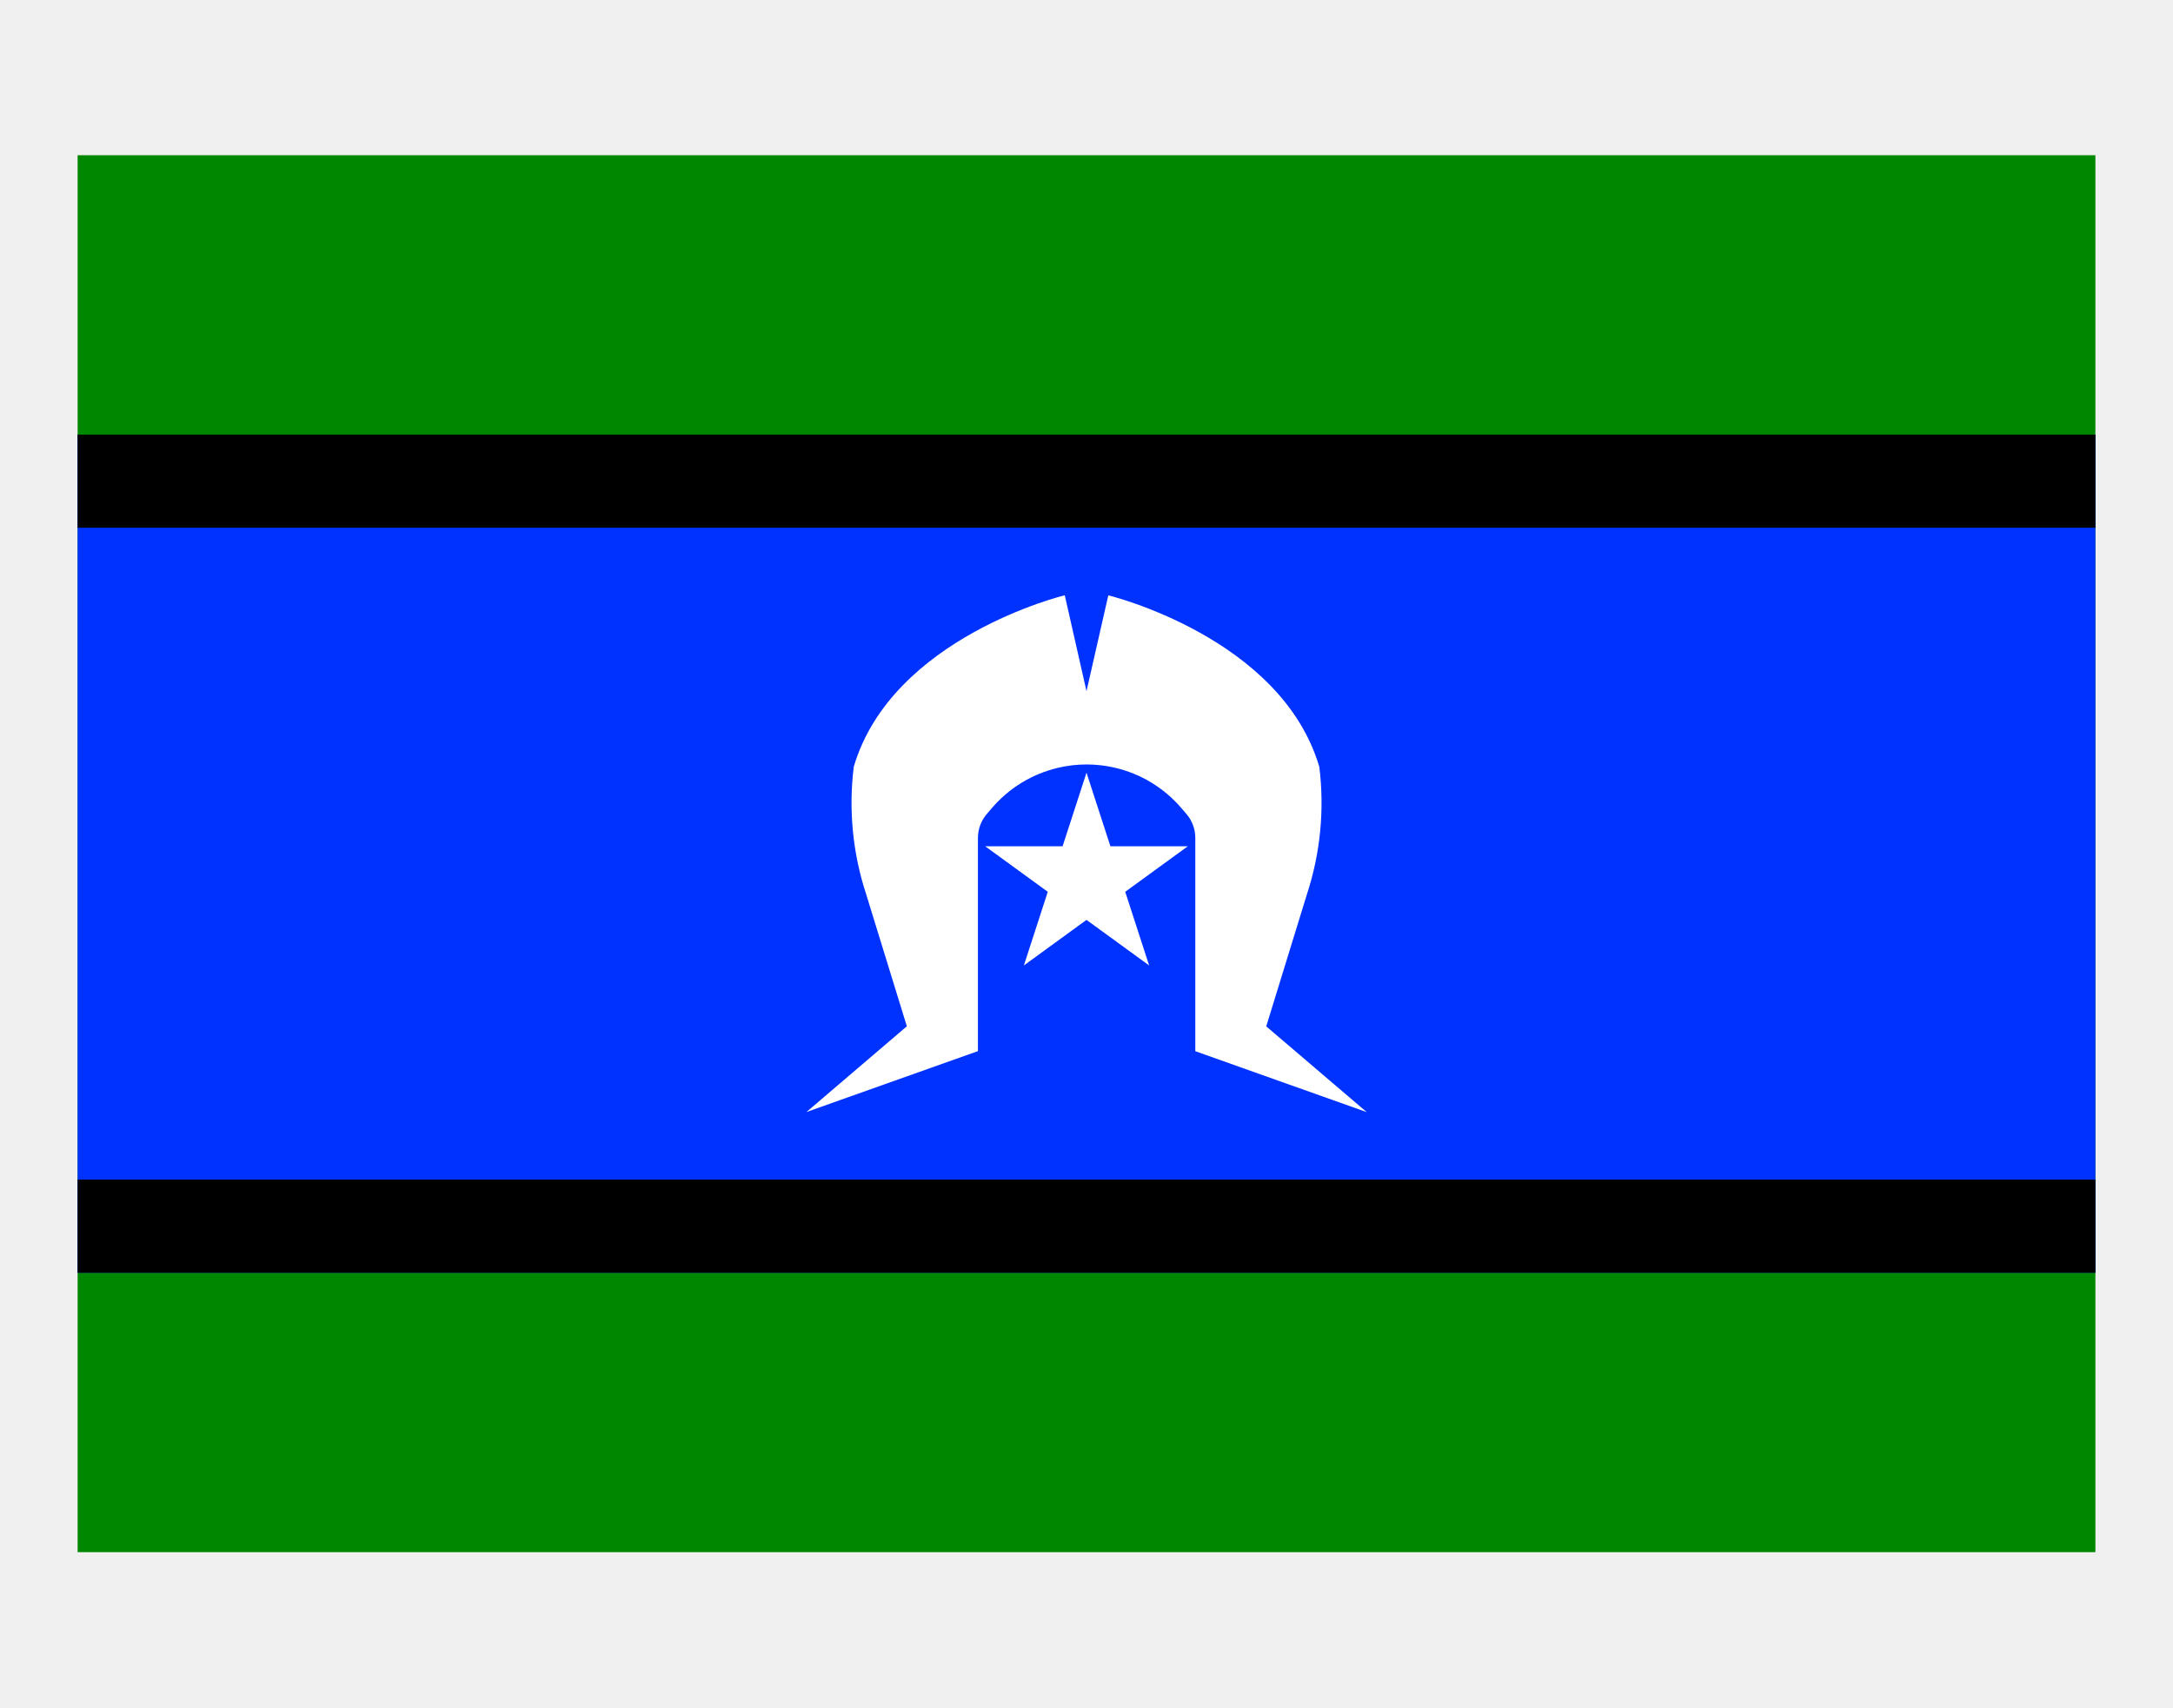
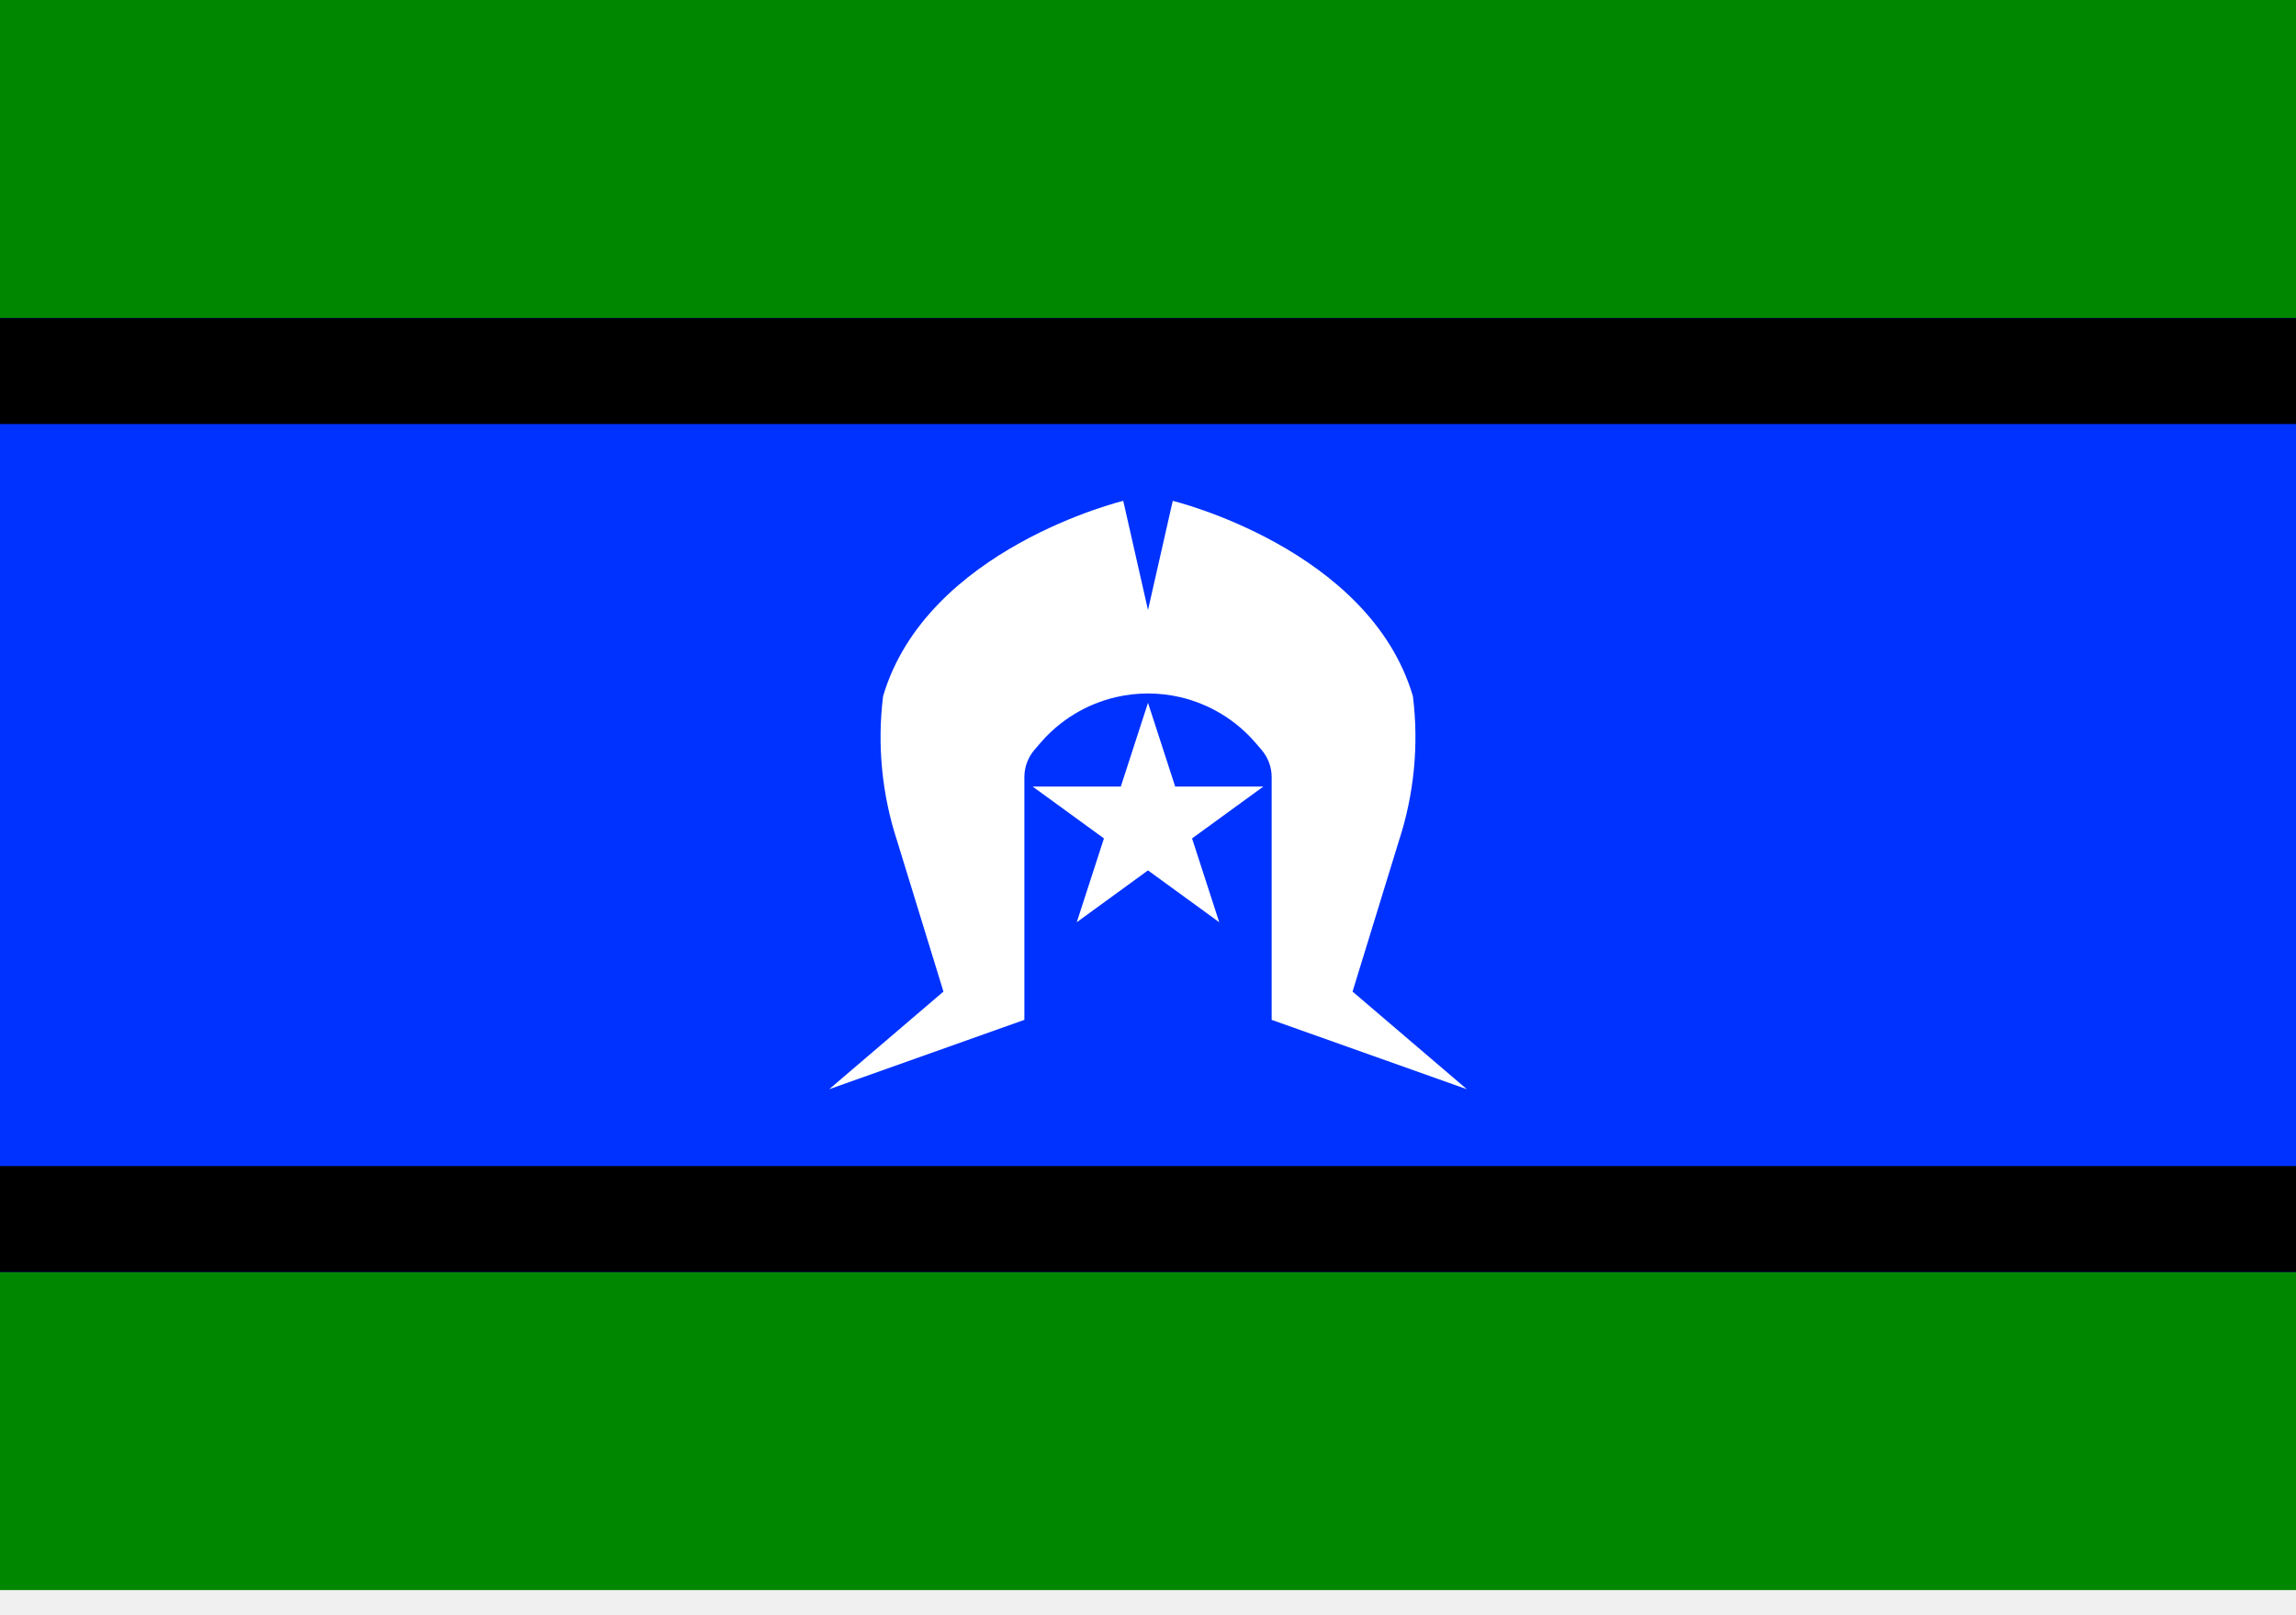
- <svg xmlns="http://www.w3.org/2000/svg" id="Layer_1" data-name="Layer 1" viewBox="0 0 28 22">
-   <defs>
-     <style>
-       .cls-1 {
-         fill: #008700;
-       }
-       .cls-2 {
-         fill: #0032ff;
-       }
-       .cls-3 {
-         fill: #fff;
-       }
-     </style>
-   </defs>
-   <rect class="cls-1" x="1" y="2" width="26" height="18" />
-   <rect class="cls-2" x="1" y="5.6" width="26" height="10.8" />
-   <rect x="1" y="5.6" width="26" height="1.2" />
-   <rect x="1" y="15.2" width="26" height="1.2" />
-   <path class="cls-3" d="M17.611,14.33,16.316,13.225l.524-1.701a3.777,3.777,0,0,0,.16-1.643c-.494-1.672-2.719-2.21-2.719-2.21L14,8.906l-.28-1.236s-2.225.538-2.719,2.21a3.777,3.777,0,0,0,.16,1.643l.524,1.701-1.294,1.105,2.21-.785V10.797a.473.473,0,0,1,.114-.308l.067-.078a1.606,1.606,0,0,1,.856-.519h0a1.606,1.606,0,0,1,.727,0h0a1.606,1.606,0,0,1,.856.519l.067.078a.473.473,0,0,1,.114.308v2.748Z" />
-   <polygon class="cls-3" points="14 9.956 14.308 10.904 15.306 10.904 14.499 11.491 14.807 12.44 14 11.853 13.193 12.44 13.501 11.491 12.694 10.904 13.692 10.904 14 9.956" />
+ <svg xmlns="http://www.w3.org/2000/svg" width="64px" height="45px" viewBox="0 0 64 45" version="1.1">
+   <defs />
+   <g id="Page-1" stroke="none" stroke-width="1" fill="none" fill-rule="evenodd">
+     <g id="torres-strait-flag" fill-rule="nonzero">
+       <rect id="Rectangle-path" fill="#008700" x="0" y="0" width="64" height="44.31" />
+       <rect id="Rectangle-path" fill="#0032FF" x="0" y="8.862" width="64" height="26.586" />
+       <rect id="Rectangle-path" fill="#000000" x="0" y="8.862" width="64" height="2.954" />
+       <rect id="Rectangle-path" fill="#000000" x="0" y="32.494" width="64" height="2.954" />
+       <path d="M40.888,30.353 L37.702,27.632 L38.99,23.444 C39.418,22.141 39.553,20.76 39.384,19.399 C38.167,15.282 32.69,13.957 32.69,13.957 L32,17 L31.31,13.957 C31.31,13.957 25.833,15.282 24.616,19.399 C24.447,20.759 24.582,22.141 25.01,23.444 L26.298,27.632 L23.113,30.353 L28.554,28.42 L28.554,21.655 C28.554,21.377 28.653,21.108 28.834,20.897 L28.998,20.706 C29.547,20.066 30.285,19.618 31.106,19.427 L31.106,19.427 C31.694,19.291 32.306,19.291 32.895,19.427 L32.895,19.427 C33.715,19.618 34.454,20.066 35.002,20.706 L35.166,20.897 C35.347,21.108 35.447,21.377 35.447,21.655 L35.447,28.42 L40.888,30.353 Z" id="Shape" fill="#FFFFFF" />
+       <polygon id="Shape" fill="#FFFFFF" points="32 19.585 32.758 21.919 35.215 21.919 33.228 23.364 33.986 25.7 32 24.255 30.014 25.7 30.772 23.364 28.785 21.919 31.242 21.919" />
+     </g>
+   </g>
</svg>
